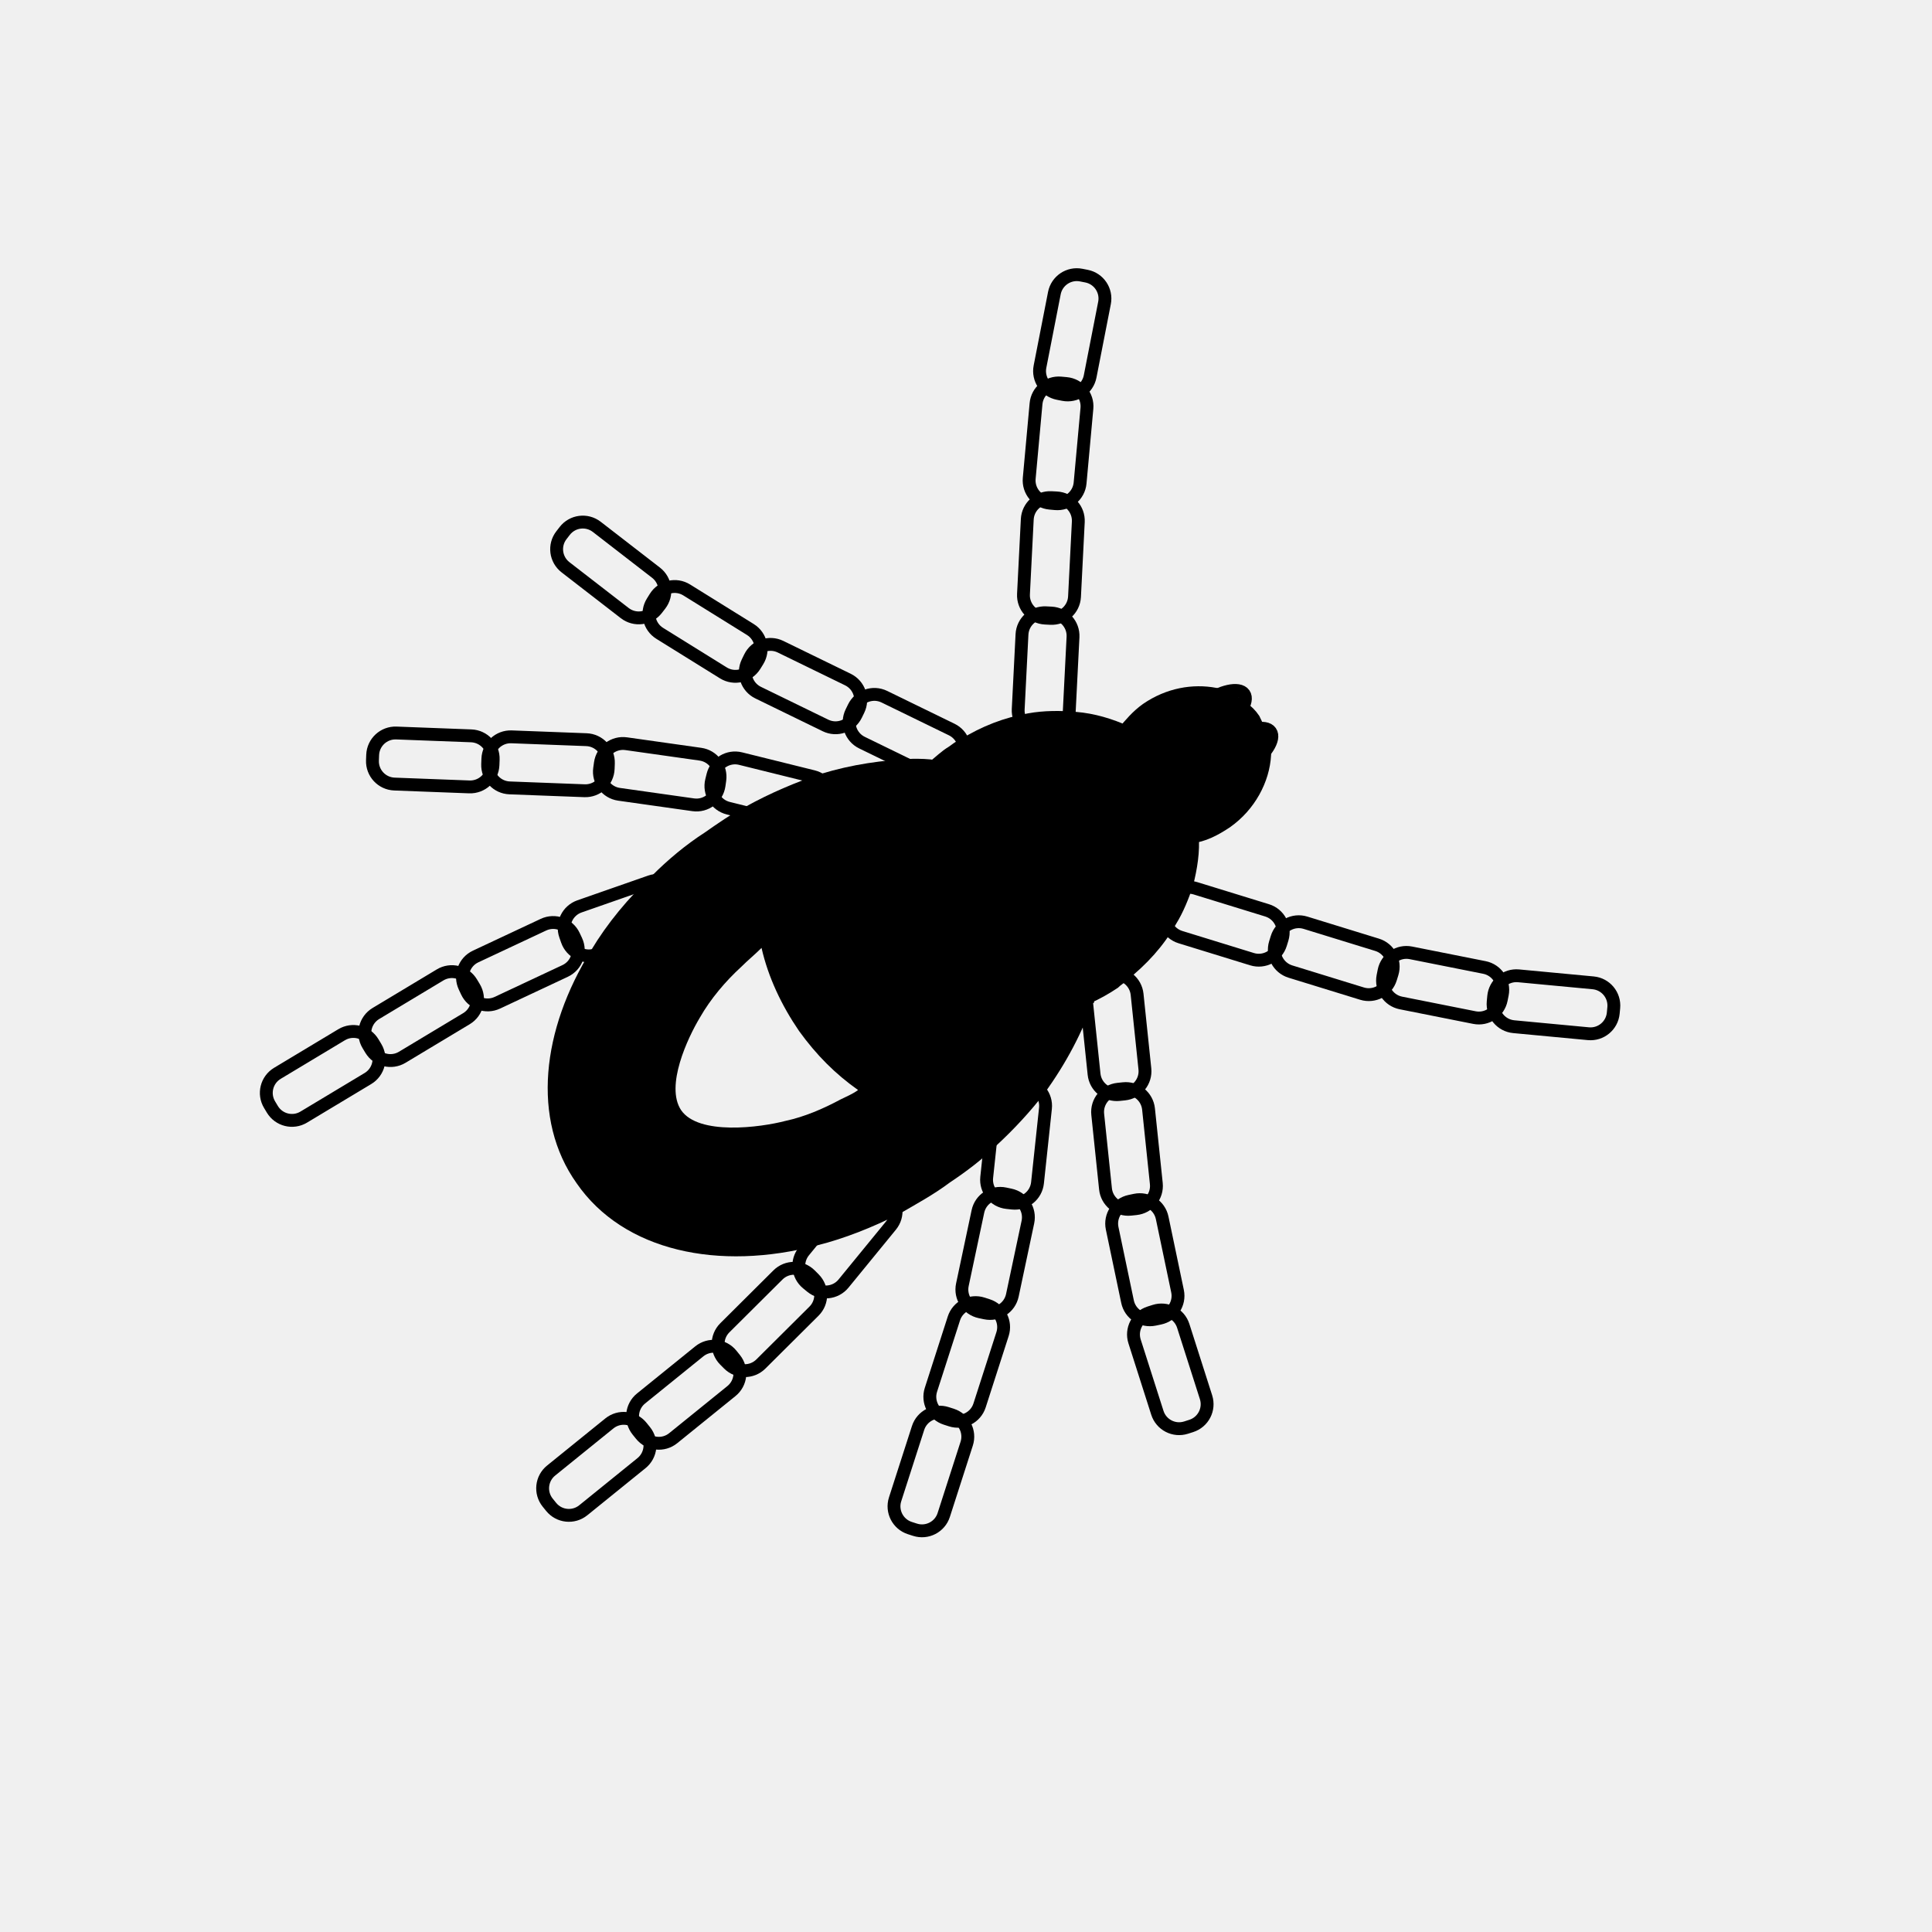
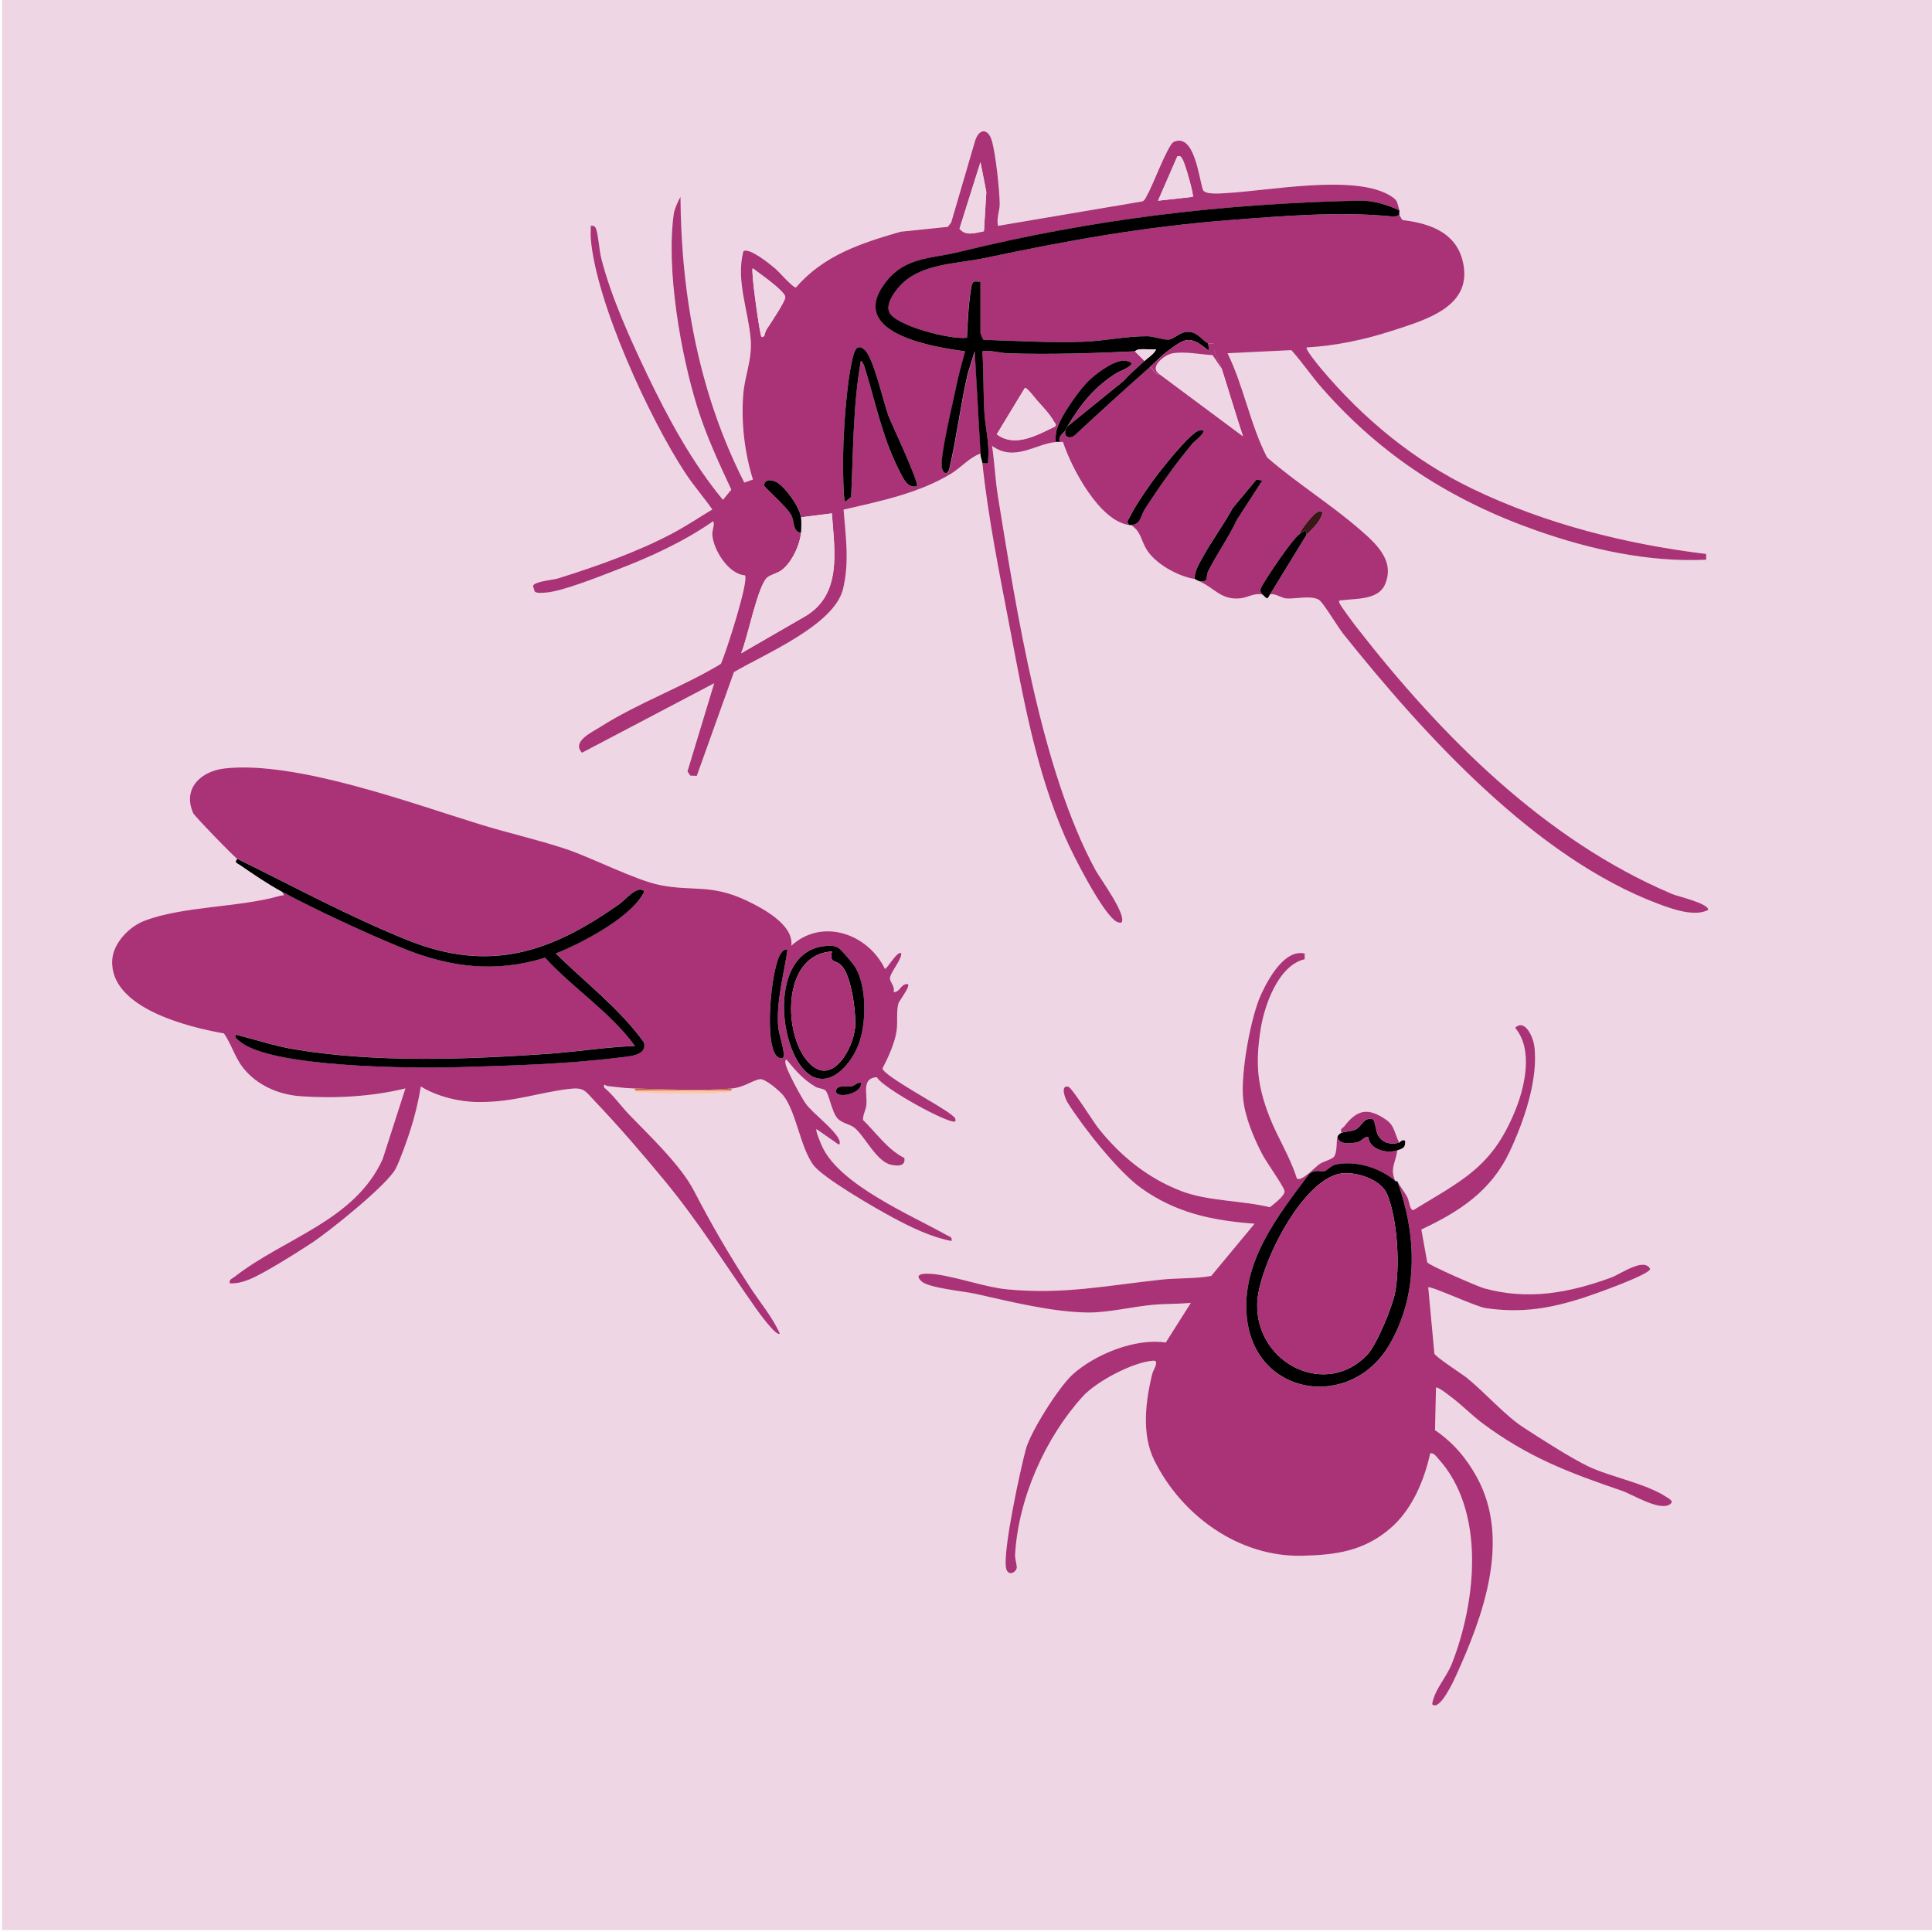
- <svg xmlns="http://www.w3.org/2000/svg" xml:space="preserve" width="20.142mm" height="20.142mm" version="1.0" style="clip-rule:evenodd;fill-rule:evenodd;image-rendering:optimizeQuality;shape-rendering:geometricPrecision;text-rendering:geometricPrecision" viewBox="0 0 1441 1441" id="svg1113">
-   <defs id="defs1020">
-     <style type="text/css" id="style1018">
-    
-     .str0 {stroke:black;stroke-width:24.217}
-     .str1 {stroke:black;stroke-width:12.108}
-     .str2 {stroke:white;stroke-width:12.108}
-     .str3 {stroke:black;stroke-width:24.217;stroke-linejoin:bevel}
-     .fil4 {fill:none}
-     .fil0 {fill:#FEFEFE}
-     .fil2 {fill:black}
-     .fil3 {fill:white}
-     .fil1 {fill:black;fill-rule:nonzero}
-    
-   </style>
-     <clipPath clipPathUnits="userSpaceOnUse" id="clipPath6020">
-       <g id="g6024" style="display:none">
-         <path class="fil3 str2" d="m 640,813 c -17,-12 -31,-26 -44,-44 -13,-19 -23,-40 -28,-62 -5,5 -10,9 -15,14 -12,11 -23,24 -31,38 -9,15 -26,51 -14,69 13,19 59,13 78,8 14,-3 28,-9 41,-16 4,-2 9,-4 13,-7 z" id="path6022" />
-       </g>
-       <path id="lpe_path-effect6026" class="powerclip" d="m 403.504,560.945 h 421.998 V 942.027 H 403.504 Z M 640,813 c -17,-12 -31,-26 -44,-44 -13,-19 -23,-40 -28,-62 -5,5 -10,9 -15,14 -12,11 -23,24 -31,38 -9,15 -26,51 -14,69 13,19 59,13 78,8 14,-3 28,-9 41,-16 4,-2 9,-4 13,-7 z" />
-     </clipPath>
+ <svg xmlns="http://www.w3.org/2000/svg" id="Layer_1" data-name="Layer 1" viewBox="0 0 46.188 46.188">
+   <defs>
+     <style>
+       .cls-1 {
+         fill: #c76f45;
+       }
+ 
+       .cls-2 {
+         fill: #a37;
+       }
+ 
+       .cls-3 {
+         fill: #fefefe;
+       }
+ 
+       .cls-4 {
+         fill: #eed6e4;
+       }
+ 
+       .cls-5 {
+         fill: #fcc7ad;
+       }
+ 
+       .cls-6 {
+         fill: #3b1719;
+       }
+     </style>
  </defs>
-   <g id="Layer_x0020_1">
-     <rect class="fil0 str0" transform="matrix(-0.0952853,0.384513,-0.384513,-0.0952852,623.131,583.348)" width="96.195" height="227.085" rx="43" ry="43" id="rect1023" style="fill:none" x="0" y="0" />
-     <rect class="fil0 str0" transform="matrix(-0.393901,-0.0420845,-0.0420845,0.393901,781.58,809.705)" width="96.195" height="227.085" rx="43" ry="43" id="rect1025" style="fill:none" x="0" y="0" />
-     <rect class="fil0 str0" transform="matrix(0.130671,0.373971,-0.373971,0.130671,501.052,651.981)" width="96.195" height="227.085" rx="43" ry="43" id="rect1027" style="fill:none" x="0" y="0" />
-     <rect class="fil0 str0" transform="matrix(-0.306655,-0.250783,-0.250783,0.306655,675.306,900.918)" width="96.195" height="227.085" rx="43" ry="43" id="rect1029" style="fill:none" x="0" y="0" />
-     <ellipse class="fil0 str0" transform="matrix(0.227172,0.324534,-0.324534,0.227172,904.241,534.2)" rx="30" ry="73" id="ellipse1035" cx="0" cy="0" />
-     <ellipse class="fil0 str0" transform="matrix(-0.227172,-0.324534,-0.324534,0.227172,923.98,562.398)" rx="30" ry="73" id="ellipse1037" cx="0" cy="0" />
-     <rect class="fil0 str0" transform="matrix(0.173535,-0.356111,0.356111,0.173535,627.61,546.443)" width="96.195" height="227.085" rx="43" ry="43" id="rect1039" style="fill:none" x="0" y="0" />
-     <rect class="fil0 str0" transform="matrix(0.393999,-0.0411607,-0.0411607,-0.393999,817.788,818.129)" width="96.195" height="227.085" rx="43" ry="43" id="rect1041" style="fill:none" x="0" y="0" />
-     <rect class="fil0 str0" transform="matrix(-0.0150223,0.395858,-0.395858,-0.0150223,368.494,549.485)" width="96.195" height="227.085" rx="43" ry="43" id="rect1043" style="fill:none" x="0" y="0" />
-     <rect class="fil0 str0" transform="matrix(-0.377088,-0.121382,-0.121382,0.377088,726.239,1060.55)" width="96.195" height="227.085" rx="43" ry="43" id="rect1045" style="fill:none" x="0" y="0" />
-     <rect class="fil0 str0" transform="matrix(0.204057,0.339544,-0.339544,0.204057,269.396,762.987)" width="96.195" height="227.085" rx="43" ry="43" id="rect1047" style="fill:none" x="0" y="0" />
-     <rect class="fil0 str0" transform="matrix(-0.249187,-0.307953,-0.307953,0.249187,491.713,1080.58)" width="96.195" height="227.085" rx="43" ry="43" id="rect1049" style="fill:none" x="0" y="0" />
-     <rect class="fil0 str0" transform="matrix(0.173535,-0.356111,0.356111,0.173535,550.156,509.148)" width="96.195" height="227.085" rx="43" ry="43" id="rect1053" style="fill:none" x="0" y="0" />
-     <rect class="fil0 str0" transform="matrix(0.393999,-0.0411607,-0.0411607,-0.393999,826.319,903.67)" width="96.195" height="227.085" rx="43" ry="43" id="rect1055" style="fill:none" x="0" y="0" />
-     <rect class="fil0 str0" transform="matrix(-0.0150223,0.395858,-0.395858,-0.0150223,454.412,552.342)" width="96.195" height="227.085" rx="43" ry="43" id="rect1057" style="fill:none" x="0" y="0" />
-     <rect class="fil0 str0" transform="matrix(-0.377088,-0.121382,-0.121382,0.377088,752.963,978.846)" width="96.195" height="227.085" rx="43" ry="43" id="rect1059" style="fill:none" x="0" y="0" />
-     <rect class="fil0 str0" transform="matrix(0.204057,0.339544,-0.339544,0.204057,342.87,718.36)" width="96.195" height="227.085" rx="43" ry="43" id="rect1061" style="fill:none" x="0" y="0" />
-     <rect class="fil0 str0" transform="matrix(-0.249187,-0.307953,-0.307953,0.249187,558.793,1026.82)" width="96.195" height="227.085" rx="43" ry="43" id="rect1063" style="fill:none" x="0" y="0" />
-     <circle class="fil0 str0" transform="matrix(0.227172,0.324534,-0.387093,0.270964,770.657,646.798)" r="262" id="circle1065" cx="0" cy="0" />
-     <rect class="fil0 str0" transform="matrix(0.209059,-0.336487,0.336487,0.209059,477.597,463.399)" width="96.195" height="227.085" rx="43" ry="43" id="rect1067" style="fill:none" x="0" y="0" />
-     <rect class="fil0 str0" transform="matrix(0.38772,-0.0812557,-0.0812557,-0.38772,844.469,987.505)" width="96.195" height="227.085" rx="43" ry="43" id="rect1069" style="fill:none" x="0" y="0" />
-     <rect class="fil0 str0" transform="matrix(-0.0554448,0.392244,-0.392244,-0.0554448,539.264,564.909)" width="96.195" height="227.085" rx="43" ry="43" id="rect1071" style="fill:none" x="0" y="0" />
-     <rect class="fil0 str0" transform="matrix(-0.387528,-0.0821647,-0.0821647,0.387528,770.199,894.818)" width="96.195" height="227.085" rx="43" ry="43" id="rect1073" style="fill:none" x="0" y="0" />
-     <rect class="fil0 str0" transform="matrix(0.168247,0.358639,-0.35864,0.168247,420.766,682.444)" width="96.195" height="227.085" rx="43" ry="43" id="rect1075" style="fill:none" x="0" y="0" />
-     <rect class="fil0 str0" transform="matrix(-0.279387,-0.280842,-0.280842,0.279387,619.203,965.927)" width="96.195" height="227.085" rx="43" ry="43" id="rect1077" style="fill:none" x="0" y="0" />
-     <circle class="fil0 str0" transform="matrix(0.10948,0.156401,-0.186551,0.130585,884.884,571.415)" r="262" id="circle1079" cx="0" cy="0" />
-     <rect class="fil0 str0" transform="matrix(0.242389,-0.313332,0.313332,0.242389,408.309,412.675)" width="96.195" height="227.085" rx="43" ry="43" id="rect1081" style="fill:none" x="0" y="0" />
-     <rect class="fil0 str0" transform="matrix(0.377372,-0.120498,-0.120498,-0.377372,868.412,1069.97)" width="96.195" height="227.085" rx="43" ry="43" id="rect1083" style="fill:none" x="0" y="0" />
-     <rect class="fil0 str0" transform="rotate(2.896431)" width="38.107" height="89.958" rx="17.034" ry="17.034" id="rect1085" style="fill:none;stroke-width:9.586;stroke-dasharray:none" x="785.196" y="417.042" />
-     <rect class="fil0 str0" transform="matrix(0.2943712,-0.9556912,-0.9556912,-0.2943712,0,0)" width="38.107" height="89.958" rx="17.034" ry="17.034" id="rect1087" style="fill:none;stroke-width:9.586;stroke-dasharray:none" x="-408.812" y="-1120.113" />
-     <rect class="fil0 str0" transform="rotate(2.896431)" width="38.107" height="89.958" rx="17.034" ry="17.034" id="rect1089" style="fill:none;stroke-width:9.586;stroke-dasharray:none" x="784.794" y="331.078" />
-     <rect class="fil0 str0" transform="rotate(5.220267)" width="38.107" height="89.958" rx="17.034" ry="17.034" id="rect1085-3" style="clip-rule:evenodd;fill:none;fill-rule:evenodd;stroke:#000000;stroke-width:9.593;image-rendering:optimizeQuality;shape-rendering:geometricPrecision;text-rendering:geometricPrecision" x="796.926" y="212.522" />
-     <rect class="fil0 str0" transform="rotate(11.06363)" width="38.107" height="89.958" rx="17.034" ry="17.034" id="rect1089-6" style="clip-rule:evenodd;fill:none;fill-rule:evenodd;stroke:#000000;stroke-width:9.593;image-rendering:optimizeQuality;shape-rendering:geometricPrecision;text-rendering:geometricPrecision" x="813.751" y="46.621" />
-     <rect class="fil0 str0" transform="matrix(0.2943712,-0.9556912,-0.9556912,-0.2943712,0,0)" width="38.107" height="89.958" rx="17.034" ry="17.034" id="rect1091" style="fill:none;stroke-width:9.586;stroke-dasharray:none" x="-409.216" y="-1206.075" />
-     <rect class="fil0 str0" transform="matrix(0.195048,-0.9807937,-0.9807937,-0.195048,0,0)" width="38.107" height="89.958" rx="17.034" ry="17.034" id="rect1097" style="fill:none;stroke-width:9.586;stroke-dasharray:none" x="-529.897" y="-1243.655" />
-     <rect class="fil0 str0" transform="matrix(0.09367728,-0.9956026,-0.9956026,-0.09367728,0,0)" width="38.107" height="89.958" rx="17.034" ry="17.034" id="rect1099" style="fill:none;stroke-width:9.586;stroke-dasharray:none" x="-656.632" y="-1268.754" />
-     <path class="fil2 str1" d="m 810,744 c -52,25 -112,15 -141,-26 -28,-41 -18,-100 23,-140 2,-2 4,-4 5,-5 -5,-1 -11,-1 -16,-1 -22,1 -44,4 -67,11 -18,6 -37,14 -55,24 -10,5 -20,12 -30,19 -14,9 -27,20 -38,31 -18,17 -33,35 -45,55 -36,58 -43,122 -11,167 33,48 101,63 173,44 20,-5 40,-13 60,-23 12,-7 25,-14 37,-23 12,-8 24,-17 34,-27 13,-12 25,-25 35,-38 16,-22 28,-45 36,-68 0,0 0,0 0,0 z" id="path1101" clip-path="url(#clipPath6020)" />
-     <path class="fil2 str1" d="m 669,718 c 29,41 89,51 141,26 0,0 0,-1 0,-1 7,-3 14,-7 20,-11 2,-2 4,-3 6,-5 15,-12 27,-25 36,-41 5,-8 9,-18 12,-27 3,-12 5,-24 4,-36 -20,5 -41,-2 -52,-17 -12,-17 -10,-40 3,-59 -11,-5 -24,-9 -37,-10 -11,-1 -23,-1 -34,1 -17,3 -33,9 -49,19 -3,1 -5,3 -8,5 -5,3 -9,7 -14,11 l -5,5 c -41,40 -51,99 -23,140 z" id="path1106" />
-     <path class="fil2 str1" d="m 847,616 c 11,8 25,10 40,8 0,0 1,0 1,-1 9,-1 17,-5 26,-11 17,-12 27,-31 28,-49 0,-7 -2,-13 -5,-19 -1,-3 -2,-5 -3,-7 -2,-3 -5,-6 -8,-8 -6,-5 -12,-8 -20,-10 -16,-3 -34,0 -50,11 -7,5 -12,11 -17,17 0,1 0,1 -1,2 -7,11 -11,23 -10,35 0,0 0,0 0,1 2,13 8,24 19,31 z" id="path1108" />
-   </g>
+   <path class="cls-4" d="M.046,0h46.142v46.142H.046s0-46.142,0-46.142ZM33.453,5.029c-.068-.207-.022-.239-.252-.371-.859-.492-2.874-.1-3.878-.045-.13.007-.523.045-.568-.077-.097-.263-.199-1.372-.7-1.145-.135.061-.502,1.047-.63,1.264-.033.056-.054.131-.12.158l-3.45.584c-.041-.175.044-.372.041-.526-.006-.344-.095-1.196-.191-1.516-.088-.292-.299-.287-.394-.002l-.575,1.963-.08.105-1.129.117c-.944.271-1.843.567-2.501,1.332-.074.013-.411-.381-.502-.457-.124-.103-.611-.501-.755-.41-.186.687.117,1.421.173,2.099.041.496-.142.864-.178,1.333-.052.674.033,1.386.232,2.027l-.206.073c-1.076-2.11-1.51-4.467-1.526-6.83-.057.096-.144.292-.159.395-.19,1.326.161,3.362.565,4.644.213.676.511,1.32.809,1.96l-.2.244c-.738-.893-1.308-1.946-1.808-2.99-.409-.852-.867-1.864-1.099-2.777-.054-.213-.065-.524-.124-.706-.02-.063-.063-.091-.129-.078.002.099-.008.2,0,.299.123,1.531,1.407,4.317,2.268,5.622.195.296.437.57.638.86-.312.187-.615.391-.938.563-.838.447-1.837.799-2.746,1.084-.124.039-.576.07-.603.182l.039.129c.04.052.191.032.258.029.382-.019,1.313-.393,1.714-.547.807-.311,1.591-.668,2.299-1.161.039.11-.034.209-.022.34.033.357.385.924.778.955.105.121-.457,1.862-.574,2.117-.911.551-1.987.937-2.879,1.505-.205.131-.697.353-.441.619l3.16-1.661-.639,2.108.067.101.156.005.888-2.48c.715-.424,2.395-1.119,2.607-1.984.157-.64.065-1.259.014-1.901.869-.2,1.805-.391,2.575-.862.235-.144.432-.384.698-.478-.005.08.039.158.046.231.135,1.295.413,2.657.656,3.935.322,1.689.624,3.405,1.321,5.001.195.447.833,1.694,1.175,1.985.047.04.105.07.17.061.149-.163-.514-1.064-.616-1.252-1.301-2.391-1.893-6.216-2.333-8.926-.064-.391-.083-.824-.142-1.219.538.387,1.033-.047,1.522-.092.028-.003.065-.004.092,0,.026.004.065-.014.085.006.201.617.869,1.883,1.576,1.978.014.002.032.001.046,0,.24.153.235.356.369.577.215.356.753.647,1.154.715l.092.046c.38.157.521.458.992.416.177-.016.337-.134.531-.093.021.004.086.093.116.091.031-.002.06-.088.069-.091.102-.041.272.085.392.095.193.016.613-.086.788.04.105.076.447.65.574.81,1.923,2.402,4.588,5.349,7.53,6.451.331.124.864.316,1.19.147.032-.151-.728-.326-.862-.383-3.051-1.292-5.531-3.795-7.533-6.366-.074-.095-.383-.505-.417-.588-.033-.079.022-.062.068-.068.333-.044.854-.007,1.016-.369.259-.579-.219-.994-.614-1.336-.685-.593-1.512-1.107-2.201-1.71-.405-.782-.556-1.695-.946-2.491l1.526-.073c.253.28.478.616.738.912,1.419,1.614,3.079,2.678,5.106,3.395,1.289.456,2.7.769,4.073.703v-.137c-1.923-.237-3.829-.714-5.577-1.553-1.409-.676-2.628-1.683-3.629-2.877-.045-.054-.391-.47-.345-.508.677-.036,1.382-.185,2.028-.394.831-.27,1.983-.587,1.696-1.693-.175-.674-.805-.884-1.431-.958-.021-.012-.073-.114-.079-.139-.007-.027.008-.068,0-.092ZM17.488,26.024c.299-.025.491-.193.68-.223.122-.019.483.292.56.391.309.401.397,1.204.706,1.647.218.313,1.485,1.04,1.883,1.255.448.242.931.479,1.431.576.022-.104-.049-.104-.113-.14-.857-.483-2.536-1.19-2.972-2.103-.031-.064-.173-.395-.144-.433l.53.369c.044-.003.027-.077.015-.107-.104-.252-.617-.622-.797-.865-.103-.14-.457-.795-.484-.946-.006-.034-.024-.109.02-.112.215.26.395.474.69.648.073.043.183.042.237.086.089.073.153.522.295.674.108.115.296.135.402.221.252.203.532.825.889.888.142.025.335.042.305-.165-.403-.202-.665-.594-.988-.908-.008-.127.07-.241.08-.365.023-.274-.118-.638.249-.659.134.26,1.771,1.154,1.878,1.056.018-.087-.043-.111-.096-.158-.225-.196-1.642-.939-1.646-1.11.14-.264.294-.602.337-.898.031-.218-.009-.453.042-.65.019-.073.411-.559.147-.453-.098.04-.134.191-.261.177.038-.121-.074-.23-.086-.311-.019-.13.275-.444.27-.611-.086-.088-.335.37-.392.368-.409-.845-1.505-1.223-2.237-.553.066-.498-.678-.894-1.068-1.078-.853-.404-1.287-.214-2.073-.372-.594-.119-1.621-.655-2.269-.869-.66-.218-1.344-.371-2.009-.575-1.668-.513-4.41-1.528-6.119-1.345-.569.061-1.027.473-.76,1.072.031.069.986,1.058,1.055,1.091-.086.09-.002.105.06.148.315.216.665.457,1.001.637.081.125.047.076-.055.105-.955.277-2.321.244-3.234.596-.369.142-.747.538-.767.944-.056,1.14,1.814,1.597,2.672,1.747.181.263.261.575.463.829.325.409.842.634,1.358.672.818.06,1.725.01,2.517-.186l-.545,1.693c-.671,1.477-2.36,1.883-3.549,2.818-.055.044-.126.053-.105.149.168.01.325-.037.478-.098.332-.133,1.156-.653,1.484-.869.419-.276,1.809-1.391,2.006-1.777.106-.208.269-.668.344-.902.112-.347.198-.7.256-1.06.379.236.913.367,1.359.372.853.009,1.428-.222,2.182-.314.361-.044.383.046.613.287.588.617,1.138,1.257,1.682,1.917.815.987,1.438,1.995,2.173,3.041.043.062.492.69.572.604-.176-.398-.473-.744-.711-1.111-.503-.776-.917-1.488-1.341-2.304-.318-.613-1.067-1.321-1.549-1.82-.202-.209-.37-.459-.598-.648-.01-.124.023-.042.081-.035.234.025.414.053.657.059v.046c.005.057.069.045.112.048.537.042,1.552.051,2.083,0,.043-.004.107.009.112-.048v-.046ZM31.976,27.177c-.034.118.002.38-.092.485-.049.055-.257.11-.341.168-.105.073-.427.429-.539.342-.157-.514-.459-.974-.652-1.47-.295-.757-.339-1.273-.216-2.08.089-.583.427-1.548,1.055-1.691v-.137c-.479-.107-.864.599-1.037.969-.257.551-.497,1.912-.433,2.508.048.446.246.91.448,1.306.101.198.506.76.54.888.028.106-.258.323-.349.395-.663-.162-1.479-.143-2.106-.382-.81-.308-1.463-.839-1.997-1.51-.116-.146-.633-.972-.717-.99-.2-.043-.077.284-.014.384.364.581,1.197,1.638,1.749,2.035.833.6,1.708.782,2.719.857l-1.036,1.248c-.386.071-.803.047-1.202.09-1.298.14-2.339.361-3.691.23-.492-.048-1.139-.281-1.674-.356-.111-.016-.604-.072-.367.16.171.167,1.016.241,1.289.302.827.185,1.837.439,2.692.449.478.005,1.081-.142,1.567-.185.287-.026.608-.017.899-.046l-.6.948c-.728-.109-1.685.279-2.224.762-.331.297-1.012,1.372-1.123,1.794-.142.536-.527,2.33-.477,2.8.027.255.24.152.261.034.011-.059-.045-.21-.039-.318.078-1.35.721-2.795,1.618-3.783.324-.357,1.204-.824,1.685-.854.158-.01,0,.22-.021.303-.165.657-.262,1.455.043,2.074.652,1.322,2.023,2.319,3.532,2.286.814-.018,1.479-.112,2.108-.65.522-.447.811-1.134.959-1.798.09-.015.131.061.183.117,1.152,1.256.914,3.428.338,4.903-.135.345-.42.626-.475.978.175.178.511-.551.561-.661.66-1.443,1.33-3.271.507-4.769-.254-.463-.565-.824-.999-1.123l.023-1.014c.034-.039.307.18.357.217.261.193.495.439.755.633,1.084.808,2.068,1.183,3.326,1.611.254.087.897.492,1.147.332.117-.074.002-.13-.062-.172-.509-.338-1.343-.482-1.887-.743-.407-.195-1.157-.676-1.556-.936-.431-.282-.911-.829-1.332-1.17-.125-.102-.763-.511-.786-.588l-.147-1.583c.059-.043,1.138.462,1.372.496.863.124,1.543.009,2.355-.253.217-.07,1.55-.541,1.579-.682-.144-.29-.703.121-.945.209-.998.362-1.969.543-3.023.253-.153-.042-1.328-.555-1.362-.622l-.141-.785c.915-.428,1.667-.918,2.111-1.86.339-.718.697-1.747.587-2.543-.027-.194-.221-.645-.456-.419.443.525.231,1.433-.014,2.017-.272.647-.584,1.109-1.144,1.532-.397.3-.847.545-1.27.807-.089.024-.103-.216-.148-.304-.069-.131-.171-.251-.239-.384h-.046c-.14-.3.008-.439.046-.738.129-.045.202-.064.184-.23-.079-.034-.122.041-.138.046-.114-.206-.103-.401-.316-.548-.428-.295-.69-.247-.997.158-.034.045-.107.043-.071.159-.037.017-.081.053-.092.092Z" />
+   <polygon class="cls-3" points=".046 0 .046 46.142 46.188 46.142 46.188 46.188 0 46.188 0 0 .046 0" />
+   <path class="cls-2" d="M5.675,20.533c-.068-.033-1.024-1.022-1.055-1.091-.267-.599.192-1.011.76-1.072,1.708-.184,4.451.832,6.119,1.345.665.204,1.349.357,2.009.575.648.214,1.674.75,2.269.869.786.158,1.22-.032,2.073.372.39.185,1.133.58,1.068,1.078.732-.67,1.828-.293,2.237.553.057.002.306-.456.392-.368.005.167-.29.481-.27.611.012.082.124.19.086.311.126.013.162-.138.261-.177.264-.106-.128.38-.147.453-.052.196-.011.431-.042.65-.043.296-.197.634-.337.898.005.171,1.421.914,1.646,1.11.053.046.114.071.096.158-.107.098-1.744-.796-1.878-1.056-.367.021-.226.386-.249.659-.01.124-.088.238-.08.365.323.314.584.706.988.908.03.208-.163.19-.305.165-.357-.063-.637-.685-.889-.888-.106-.086-.295-.106-.402-.221-.142-.152-.206-.601-.295-.674-.054-.044-.164-.043-.237-.086-.295-.174-.475-.388-.69-.648-.043.003-.026.077-.02.112.027.152.381.807.484.946.18.243.693.612.797.865.012.03.029.104-.015.107l-.53-.369c-.029.037.113.368.144.433.437.913,2.115,1.62,2.972,2.103.064.036.135.037.113.14-.5-.097-.983-.334-1.431-.576-.398-.215-1.665-.942-1.883-1.255-.309-.443-.397-1.246-.706-1.647-.076-.099-.437-.41-.56-.391-.189.03-.38.198-.68.223-.683.058-1.606.018-2.307,0-.242-.006-.423-.034-.657-.059-.058-.006-.092-.088-.081.035.228.189.396.439.598.648.482.499,1.231,1.207,1.549,1.82.424.817.838,1.528,1.341,2.304.238.367.535.713.711,1.111-.08.086-.529-.542-.572-.604-.735-1.045-1.359-2.054-2.173-3.041-.544-.66-1.095-1.299-1.682-1.917-.229-.241-.252-.331-.613-.287-.754.092-1.329.323-2.182.314-.446-.005-.98-.136-1.359-.372-.058.36-.144.713-.256,1.06-.075.233-.238.694-.344.902-.197.386-1.587,1.501-2.006,1.777-.328.216-1.152.736-1.484.869-.153.062-.31.108-.478.098-.021-.096.049-.105.105-.149,1.189-.935,2.878-1.341,3.549-2.818l.545-1.693c-.792.196-1.699.246-2.517.186-.517-.038-1.033-.263-1.358-.672-.202-.254-.282-.566-.463-.829-.858-.15-2.728-.607-2.672-1.747.02-.406.398-.801.767-.944.913-.353,2.279-.32,3.234-.596.102-.03.137.02.055-.105.841.451,1.99.982,2.876,1.346,1.132.465,2.226.604,3.417.233.682.744,1.557,1.295,2.151,2.112-.686.021-1.369.137-2.054.185-1.975.138-4.121.22-6.078-.104-.482-.08-.948-.236-1.42-.356-.019.087.044.111.096.157.72.638,4.172.654,5.185.625,1.284-.037,2.599-.072,3.877-.229.224-.027.707-.041.605-.37-.587-.811-1.398-1.421-2.104-2.121.617-.243,1.737-.832,2.076-1.409.033-.056.061-.093-.023-.114-.163-.04-.399.246-.534.342-1.644,1.161-3.099,1.648-5.056.866-1.38-.552-2.749-1.294-4.076-1.946ZM19.692,22.621c-1.218.153-1.117,2.154-.521,2.896.517.644,1.131.027,1.351-.543.194-.502.203-1.374-.072-1.844-.045-.077-.343-.435-.408-.469-.132-.069-.21-.058-.351-.04ZM18.826,22.702c-.078-.015-.121.04-.16.094-.237.331-.425,2.323-.046,2.489.071.031.115.024.116-.069.002-.186-.119-.477-.134-.697-.041-.598.14-1.228.224-1.817ZM20.579,25.886c-.089-.016-.139.068-.217.083-.133.025-.358-.052-.383.124.046.192.652.039.599-.207Z" />
+   <path class="cls-2" d="M33.453,5.122c.006.025.058.127.079.139.626.074,1.256.284,1.431.958.287,1.106-.865,1.423-1.696,1.693-.646.21-1.351.358-2.028.394-.045.038.3.454.345.508,1.002,1.194,2.221,2.201,3.629,2.877,1.748.839,3.654,1.316,5.576,1.553v.137c-1.373.066-2.784-.247-4.073-.703-2.027-.717-3.687-1.781-5.106-3.395-.26-.296-.485-.632-.738-.912l-1.526.073c.39.796.541,1.709.946,2.491.69.602,1.516,1.117,2.201,1.71.395.342.872.757.614,1.336-.162.362-.683.325-1.016.369-.047.006-.101-.011-.068.068.034.082.343.493.417.588,2.002,2.571,4.482,5.074,7.533,6.366.134.057.894.231.862.383-.326.169-.859-.023-1.19-.147-2.942-1.102-5.606-4.049-7.53-6.451-.128-.16-.469-.734-.574-.81-.175-.126-.595-.023-.788-.04-.12-.01-.29-.136-.392-.095l.877-1.43c.122-.115.272-.266.344-.417.027-.057.071-.156-.045-.137-.127.021-.43.428-.484.554-.17.129-.757,1.001-.879,1.222-.048.088-.061.121.002.208-.194-.041-.354.077-.531.093-.471.042-.612-.259-.992-.416.264.049.152-.088.235-.249.212-.411.482-.793.68-1.212l.607-.938-.138-.025-.568.682c-.222.41-.511.794-.733,1.202-.081.149-.186.32-.176.494-.4-.068-.939-.359-1.154-.715-.133-.221-.129-.424-.369-.577.244-.018.216-.204.332-.383.347-.536.737-1.088,1.147-1.578.014-.017.433-.348.159-.301-.219.038-.986,1.022-1.149,1.251-.161.227-.4.577-.519.821-.035.072-.091.101-.016.19-.707-.096-1.375-1.361-1.576-1.978-.02-.02-.06-.002-.085-.006-.042-.149.108-.22.138-.277-.042.179.119.205.227.114.593-.553,1.199-1.1,1.803-1.637.075.074.11.187.231.185l1.984,1.476c-.176-.535-.335-1.078-.508-1.615-.054-.168-.122-.266-.172-.406-.021-.06,0-.17-.017-.191s-.111.009-.134-.003c-.151-.077-.252-.276-.484-.279-.201-.002-.327.176-.464.185-.129.009-.359-.08-.506-.081-.472-.005-1.036.114-1.52.131-.799.028-1.599-.018-2.396-.046-.02-.006-.075-.152-.075-.164v-1.223c-.15-.009-.192-.029-.219.125-.065.38-.087.826-.104,1.213-.369.056-1.72-.285-1.858-.613-.082-.193.098-.442.22-.587.488-.58,1.372-.559,2.063-.705,2.009-.425,3.81-.749,5.874-.909,1.226-.095,2.575-.204,3.784-.093.075.007.206.028.253-.046Z" />
+   <path class="cls-2" d="M33.407,28.239c.068.133.17.253.239.384.046.087.06.328.148.304.423-.262.873-.507,1.27-.807.56-.424.873-.885,1.144-1.532.245-.584.457-1.492.014-2.017.235-.226.429.226.456.419.111.795-.248,1.825-.587,2.543-.444.941-1.197,1.432-2.111,1.86l.141.785c.033.067,1.208.58,1.362.622,1.054.29,2.025.109,3.023-.253.242-.088.801-.499.945-.209-.029.142-1.362.612-1.579.682-.812.263-1.492.377-2.355.253-.234-.034-1.313-.539-1.372-.496l.147,1.583c.023.077.66.486.786.588.421.342.901.889,1.332,1.17.398.26,1.148.741,1.556.936.544.261,1.379.404,1.887.743.064.042.178.098.062.172-.25.159-.893-.246-1.147-.332-1.258-.428-2.242-.803-3.326-1.611-.26-.194-.493-.439-.755-.633-.049-.037-.323-.256-.357-.217l-.023,1.014c.434.299.745.661.999,1.123.823,1.498.153,3.326-.507,4.769-.05.11-.386.839-.561.661.054-.352.34-.633.475-.978.576-1.475.814-3.647-.338-4.903-.052-.056-.092-.132-.183-.117-.148.663-.437,1.351-.959,1.798-.629.538-1.294.632-2.108.65-1.509.033-2.88-.963-3.532-2.286-.305-.619-.208-1.417-.043-2.074.021-.083.179-.313.021-.303-.481.03-1.361.497-1.685.854-.897.988-1.541,2.434-1.618,3.783-.006.109.05.26.039.318-.021.118-.234.22-.261-.034-.05-.471.335-2.264.477-2.8.112-.422.793-1.497,1.123-1.794.538-.483,1.496-.871,2.224-.762l.6-.948c-.292.029-.612.02-.899.046-.486.044-1.089.191-1.567.185-.856-.01-1.865-.264-2.692-.449-.273-.061-1.118-.135-1.289-.302-.237-.232.256-.176.367-.16.535.075,1.182.308,1.674.356,1.352.131,2.393-.09,3.691-.23.399-.043.816-.019,1.202-.09l1.036-1.248c-1.012-.075-1.886-.257-2.719-.857-.551-.397-1.384-1.454-1.749-2.035-.063-.1-.185-.427.014-.384.085.018.601.844.717.99.534.671,1.187,1.202,1.997,1.51.628.239,1.444.22,2.106.382.091-.072.378-.289.349-.395-.034-.127-.439-.69-.54-.888-.202-.396-.4-.859-.448-1.306-.064-.597.176-1.957.433-2.508.173-.371.558-1.076,1.038-.969v.137c-.629.143-.967,1.108-1.056,1.691-.123.807-.079,1.323.216,2.08.193.496.495.956.652,1.47.111.087.434-.269.539-.342.085-.059.292-.113.341-.168.093-.104.058-.366.092-.485.03.199.319.164.475.129.109-.024.153-.133.263-.129.024.304.436.412.693.323-.039.3-.186.438-.046.738-.355-.312-.925-.492-1.396-.404-.158.029-.229.149-.297.166-.097.023-.229-.059-.38.081-.736.982-1.613,2.094-1.479,3.411.193,1.9,2.491,2.24,3.414.647.695-1.2.649-2.623.184-3.899Z" />
+   <path class="cls-2" d="M23.44,10.843c-.267.094-.464.335-.698.478-.77.471-1.706.662-2.575.862.051.642.143,1.261-.014,1.901-.212.865-1.892,1.56-2.607,1.984l-.888,2.48-.156-.005-.067-.101.639-2.108-3.16,1.661c-.256-.266.236-.489.441-.619.891-.568,1.968-.954,2.879-1.505.117-.255.679-1.996.574-2.117-.394-.031-.745-.598-.778-.955-.012-.131.061-.23.022-.34-.709.493-1.493.851-2.299,1.161-.401.154-1.332.528-1.714.547-.067.003-.218.023-.258-.029l-.039-.129c.027-.111.48-.143.603-.182.909-.285,1.908-.637,2.746-1.084.323-.172.626-.376.938-.563-.202-.29-.443-.565-.638-.86-.861-1.305-2.146-4.091-2.268-5.622-.008-.099.002-.2,0-.299.066-.013.108.015.129.078.059.182.07.493.124.706.232.912.691,1.924,1.099,2.777.5,1.044,1.07,2.097,1.808,2.99l.2-.244c-.298-.641-.597-1.284-.809-1.96-.403-1.282-.755-3.318-.565-4.644.015-.103.102-.299.159-.395.015,2.363.449,4.72,1.526,6.83l.206-.073c-.199-.641-.284-1.353-.232-2.027.036-.469.219-.837.178-1.333-.056-.679-.359-1.412-.173-2.099.144-.091.63.307.755.41.091.076.428.47.502.457.657-.766,1.557-1.061,2.501-1.332l1.129-.117.08-.105.575-1.963c.095-.286.306-.291.394.002.096.32.185,1.172.191,1.516.003.154-.083.351-.041.526l3.45-.584c.066-.027.087-.103.12-.158.128-.218.495-1.203.63-1.264.501-.227.603.882.7,1.145.045.123.438.085.568.077,1.004-.055,3.018-.447,3.878.045.23.132.184.163.252.371-.282-.134-.634-.24-.948-.233-3.303.074-6.377.442-9.572,1.226-.738.181-1.36.112-1.838.838-.746,1.13,1.249,1.441,1.977,1.539-.078.286-.158.576-.217.867-.077.381-.37,1.58-.341,1.878.018.185.141.235.186.043.171-.739.264-1.503.432-2.244l.17-.545.139,2.445ZM28.516,4.706c.034-.031-.184-.797-.242-.889-.036-.057-.041-.098-.127-.08l-.462,1.061.831-.092ZM23.523,5.528l.057-.939-.14-.713-.501,1.592c.155.187.384.097.584.06ZM18.271,8.029c.006-.006.023-.104.054-.152.081-.125.47-.698.448-.784-.042-.162-.624-.561-.778-.679-.046.063.143,1.373.185,1.546.013.054.012.147.091.069ZM21.917,11.627c.073-.073-.603-1.484-.681-1.695-.12-.324-.362-1.433-.585-1.584-.044-.03-.078-.059-.135-.04-.092.027-.135.265-.155.356-.11.509-.173,1.349-.197,1.88-.009.193-.025,1.399.046,1.453l.138-.115c.053-1.088.041-2.178.232-3.252.062.025.104.2.125.267.255.834.404,1.612.821,2.408.085.162.175.367.391.323ZM19.149,12.735c-.022.294-.223.719-.464.897-.099.073-.252.104-.337.171-.231.181-.479,1.474-.63,1.816l1.492-.862c.935-.518.741-1.579.678-2.483l-.738.093c-.034-.246-.366-.712-.574-.833-.11-.064-.307-.081-.304.072,0,.049.558.518.657.729.063.134.03.389.222.401Z" />
+   <path class="cls-2" d="M27.131,8.398l.231.231c-.173.158-.349.311-.507.485l-1.339,1.084c.319-.531.639-.943,1.185-1.283.075-.047.576-.222.221-.286-.253-.046-.667.266-.855.437-.253.229-.725.899-.808,1.223-.024.092-.026.185-.02.279-.489.045-.984.479-1.522.092.059.395.078.828.142,1.219.44,2.71,1.032,6.535,2.333,8.926.102.188.766,1.089.616,1.252-.064.008-.123-.021-.17-.061-.343-.291-.98-1.538-1.175-1.985-.697-1.595-.999-3.312-1.321-5.001-.244-1.278-.521-2.64-.656-3.935.162.006.127.028.138-.113.03-.37-.071-.744-.092-1.11-.027-.481-.016-.972-.047-1.453.212-.032.414.042.621.049,1.001.031,2.028-.002,3.024-.048ZM24.797,9.578c-.041-.046-.256-.331-.295-.304l-.672,1.108c.437.328.967.018,1.389-.184.052-.048,0-.08-.022-.12-.099-.179-.265-.348-.399-.501Z" />
+   <path d="M33.453,5.029c.008.024-.007.065,0,.092-.046.074-.178.053-.253.046-1.209-.112-2.558-.002-3.784.093-2.064.16-3.865.484-5.874.909-.692.146-1.575.125-2.063.705-.122.145-.301.395-.22.587.139.328,1.49.67,1.858.613.018-.387.039-.833.104-1.213.027-.155.068-.134.219-.125v1.223c0,.012.055.159.075.164.797.028,1.597.074,2.396.046.484-.017,1.048-.136,1.52-.131.146.002.377.09.506.081.137-.009.263-.187.464-.185.231.002.333.201.484.279l.023.184c-.472-.4-.568-.315-1.009.009-.138.101-.274.25-.399.361-.604.536-1.21,1.084-1.803,1.637-.108.091-.269.065-.227-.114.016-.03.029-.063.046-.092l1.339-1.084c.158-.174.334-.327.507-.485.094-.086.217-.156.277-.276-.131.006-.265-.01-.396-.002-.059.004-.106.048-.112.048-.996.046-2.023.08-3.024.048-.207-.006-.409-.08-.621-.049.031.482.02.972.047,1.453.021.367.122.74.092,1.11-.011.141.023.119-.138.113-.008-.073-.052-.151-.046-.231l-.139-2.445-.17.545c-.168.741-.261,1.505-.432,2.244-.044.192-.167.142-.186-.043-.029-.298.263-1.497.341-1.878.059-.291.138-.581.217-.867-.728-.098-2.722-.408-1.977-1.539.479-.726,1.101-.657,1.838-.838,3.195-.784,6.269-1.152,9.572-1.226.313-.007.666.1.948.233Z" />
+   <path d="M5.675,20.533c1.326.651,2.696,1.394,4.076,1.946,1.958.783,3.412.296,5.056-.866.135-.095.371-.382.534-.342.084.021.056.058.023.114-.338.577-1.459,1.166-2.076,1.409.707.7,1.517,1.31,2.104,2.121.102.329-.381.342-.605.37-1.278.157-2.593.192-3.877.229-1.013.029-4.465.013-5.185-.625-.052-.046-.114-.07-.096-.157.472.12.937.276,1.42.356,1.957.324,4.103.242,6.078.104.685-.048,1.368-.163,2.054-.185-.594-.816-1.469-1.368-2.151-2.112-1.19.371-2.285.232-3.417-.233-.886-.364-2.034-.895-2.876-1.346-.336-.18-.686-.421-1.001-.637-.062-.043-.146-.058-.06-.148Z" />
+   <path d="M33.36,28.239h.046c.464,1.277.511,2.699-.184,3.899-.923,1.593-3.221,1.253-3.414-.647-.134-1.317.743-2.429,1.479-3.411.151-.14.283-.057.38-.081.068-.017.139-.136.297-.166.472-.087,1.042.092,1.396.404ZM32.698,32.375c.218-.236.583-1.123.649-1.45.129-.636.065-1.769-.184-2.374-.147-.357-.751-.552-1.115-.494-.93.148-1.975,2.249-1.992,3.119-.027,1.433,1.662,2.259,2.642,1.199Z" />
+   <path d="M28.562,13.842c-.011-.174.095-.345.176-.494.222-.408.511-.792.733-1.202l.568-.682.138.025-.607.938c-.198.419-.468.801-.68,1.212-.083.161.029.298-.235.249l-.092-.046Z" />
+   <path d="M25.239,10.566c-.006-.094-.003-.187.02-.279.083-.324.555-.994.808-1.223.188-.17.602-.482.855-.437.355.064-.146.239-.221.286-.546.34-.867.752-1.185,1.283-.018.029-.03.062-.046.092-.031.057-.18.127-.138.277-.027-.004-.065-.003-.092,0Z" />
+   <path d="M26.993,12.551c-.075-.089-.019-.117.016-.19.119-.245.358-.594.519-.821.162-.229.93-1.213,1.149-1.251.274-.047-.145.284-.159.301-.41.49-.8,1.042-1.147,1.578-.116.18-.088.365-.332.383-.014.001-.032.002-.046,0Z" />
+   <path d="M32.068,27.085c.091-.04.217-.034.32-.074.179-.07.196-.318.437-.252.041.011.072.281.11.359.103.214.322.252.517.198.017-.005.06-.08.138-.046.018.166-.055.186-.184.23-.257.089-.669-.019-.693-.323-.11-.005-.154.105-.263.129-.155.035-.445.07-.475-.129.011-.039.055-.076.092-.092Z" />
+   <path class="cls-2" d="M32.068,27.085c-.036-.116.037-.114.071-.159.307-.405.569-.453.997-.158.213.147.202.341.316.548-.195.054-.414.016-.517-.198-.038-.078-.069-.347-.11-.359-.241-.067-.259.181-.437.252-.103.041-.229.034-.32.074Z" />
+   <path d="M31.053,12.781c.048-.036.101-.091.161-.093l.024.093-.877,1.43c-.009.004-.038.089-.069.091-.029.002-.095-.087-.116-.091-.064-.087-.05-.121-.002-.208.122-.222.709-1.093.879-1.222Z" />
+   <path class="cls-1" d="M17.488,26.024v.046h-2.307v-.046c.701.018,1.624.058,2.307,0Z" />
+   <path class="cls-5" d="M17.488,26.07c-.005.058-.069.044-.112.048-.53.051-1.545.042-2.083,0-.043-.003-.107.009-.112-.048h2.307Z" />
+   <path d="M19.692,22.621c.142-.018.219-.029.351.04.065.034.362.391.408.469.275.47.265,1.342.072,1.844-.22.57-.834,1.187-1.351.543-.596-.742-.697-2.743.521-2.896ZM19.887,22.748c-1.226.066-1.174,2.084-.508,2.7.539.5,1.017-.394,1.063-.878.031-.328-.086-1.282-.343-1.503-.152-.131-.262-.03-.211-.32Z" />
+   <path d="M18.826,22.702c-.084.589-.265,1.218-.224,1.817.015.221.136.511.134.697,0,.093-.045.099-.116.069-.378-.165-.191-2.158.046-2.489.039-.054.082-.109.16-.094Z" />
+   <path d="M20.579,25.886c.053.246-.553.399-.599.207.025-.176.25-.099.383-.124.078-.015.128-.099.217-.083Z" />
+   <path class="cls-4" d="M27.731,8.951c-.286-.158.102-.473.303-.505.298-.048.656.026.955.044l.219.323c.172.536.331,1.079.508,1.615l-1.984-1.476Z" />
+   <path class="cls-2" d="M27.5,8.767c.125-.111.261-.259.399-.361.441-.324.537-.409,1.009-.009l-.023-.184c.023.012.117-.019.134.003s-.005.131.017.191c.05.14.118.238.172.406l-.219-.323c-.3-.018-.658-.092-.955-.044-.2.032-.588.347-.303.505-.121.002-.156-.111-.231-.185Z" />
+   <path class="cls-6" d="M31.053,12.781c.054-.126.357-.534.484-.554.115-.019.072.08.045.137-.072.152-.223.302-.344.417l-.024-.093c-.06.002-.114.057-.161.093Z" />
+   <path class="cls-4" d="M19.149,12.366l.738-.093c.063.904.257,1.966-.678,2.483l-1.492.862c.15-.342.399-1.635.63-1.816.085-.066.238-.098.337-.171.241-.178.442-.602.464-.897.008-.102.013-.273,0-.369Z" />
+   <path d="M21.917,11.627c-.217.043-.306-.161-.391-.323-.417-.797-.567-1.575-.821-2.408-.02-.066-.062-.241-.125-.267-.19,1.074-.179,2.165-.232,3.252l-.138.115c-.071-.053-.055-1.26-.046-1.453.024-.531.087-1.371.197-1.88.02-.091.062-.329.155-.356.058-.018.092.011.135.04.223.151.465,1.26.585,1.584.078.211.754,1.622.681,1.695Z" />
+   <path class="cls-4" d="M18.271,8.029c-.078.078-.078-.015-.091-.069-.042-.173-.231-1.483-.185-1.546.153.118.736.517.778.679.022.086-.367.659-.448.784-.031.048-.048.147-.054.152Z" />
+   <path class="cls-4" d="M23.523,5.528c-.2.037-.43.128-.584-.06l.501-1.592.14.713-.057.939Z" />
+   <path class="cls-4" d="M28.516,4.706l-.831.092.462-1.061c.086-.018.09.023.127.08.058.092.276.857.242.889Z" />
+   <path d="M19.149,12.366c.013.096.008.268,0,.369-.192-.012-.159-.267-.222-.401-.099-.211-.656-.679-.657-.729-.002-.153.194-.137.304-.072.208.121.54.587.574.833Z" />
+   <path class="cls-4" d="M24.797,9.578c.134.153.301.322.399.501.022.04.074.072.022.12-.422.202-.952.511-1.389.184l.672-1.108c.04-.027.255.257.295.304Z" />
+   <path class="cls-4" d="M27.131,8.398c.006,0,.052-.044.112-.048.131-.008.265.008.396.002-.06.121-.183.191-.277.276l-.231-.231Z" />
+   <path class="cls-2" d="M32.698,32.375c-.98,1.061-2.67.234-2.642-1.199.017-.871,1.062-2.971,1.992-3.119.364-.058.969.137,1.115.494.249.605.313,1.738.184,2.374-.067.328-.431,1.214-.649,1.45Z" />
+   <path class="cls-2" d="M19.887,22.748c-.051.29.059.189.211.32.257.222.374,1.175.343,1.503-.045.483-.523,1.377-1.063.878-.666-.617-.717-2.634.508-2.7Z" />
</svg>
